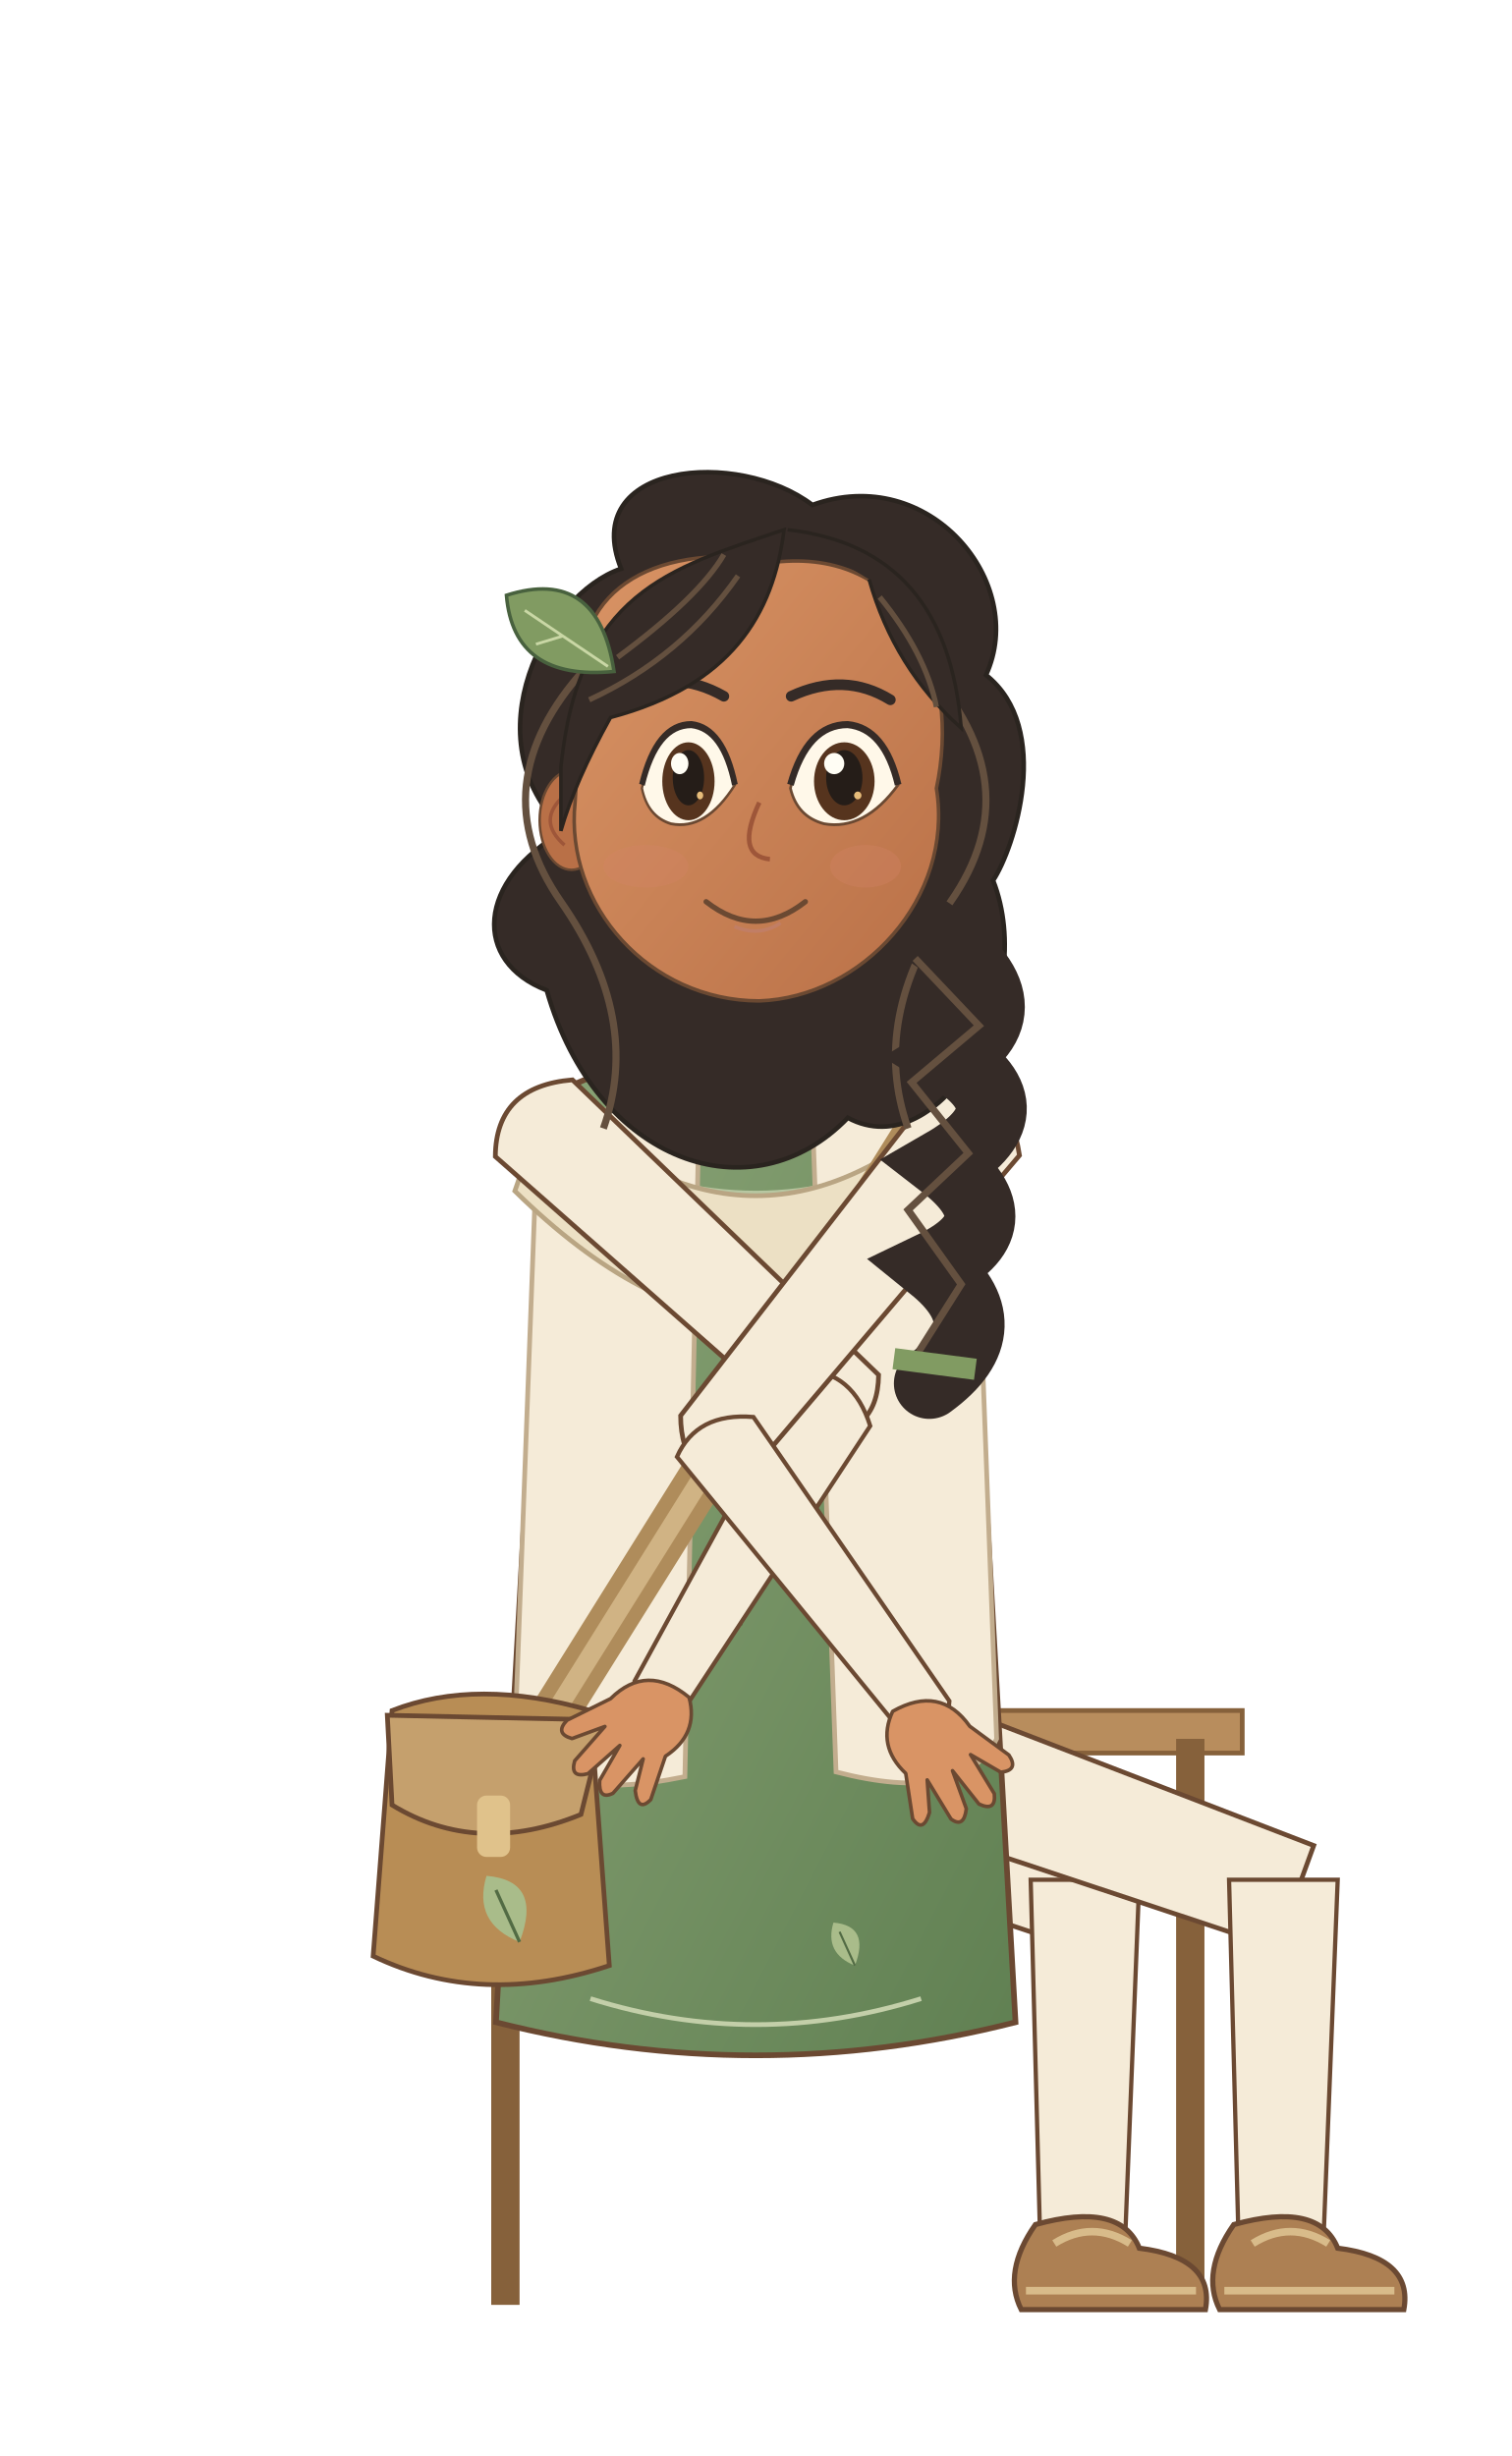
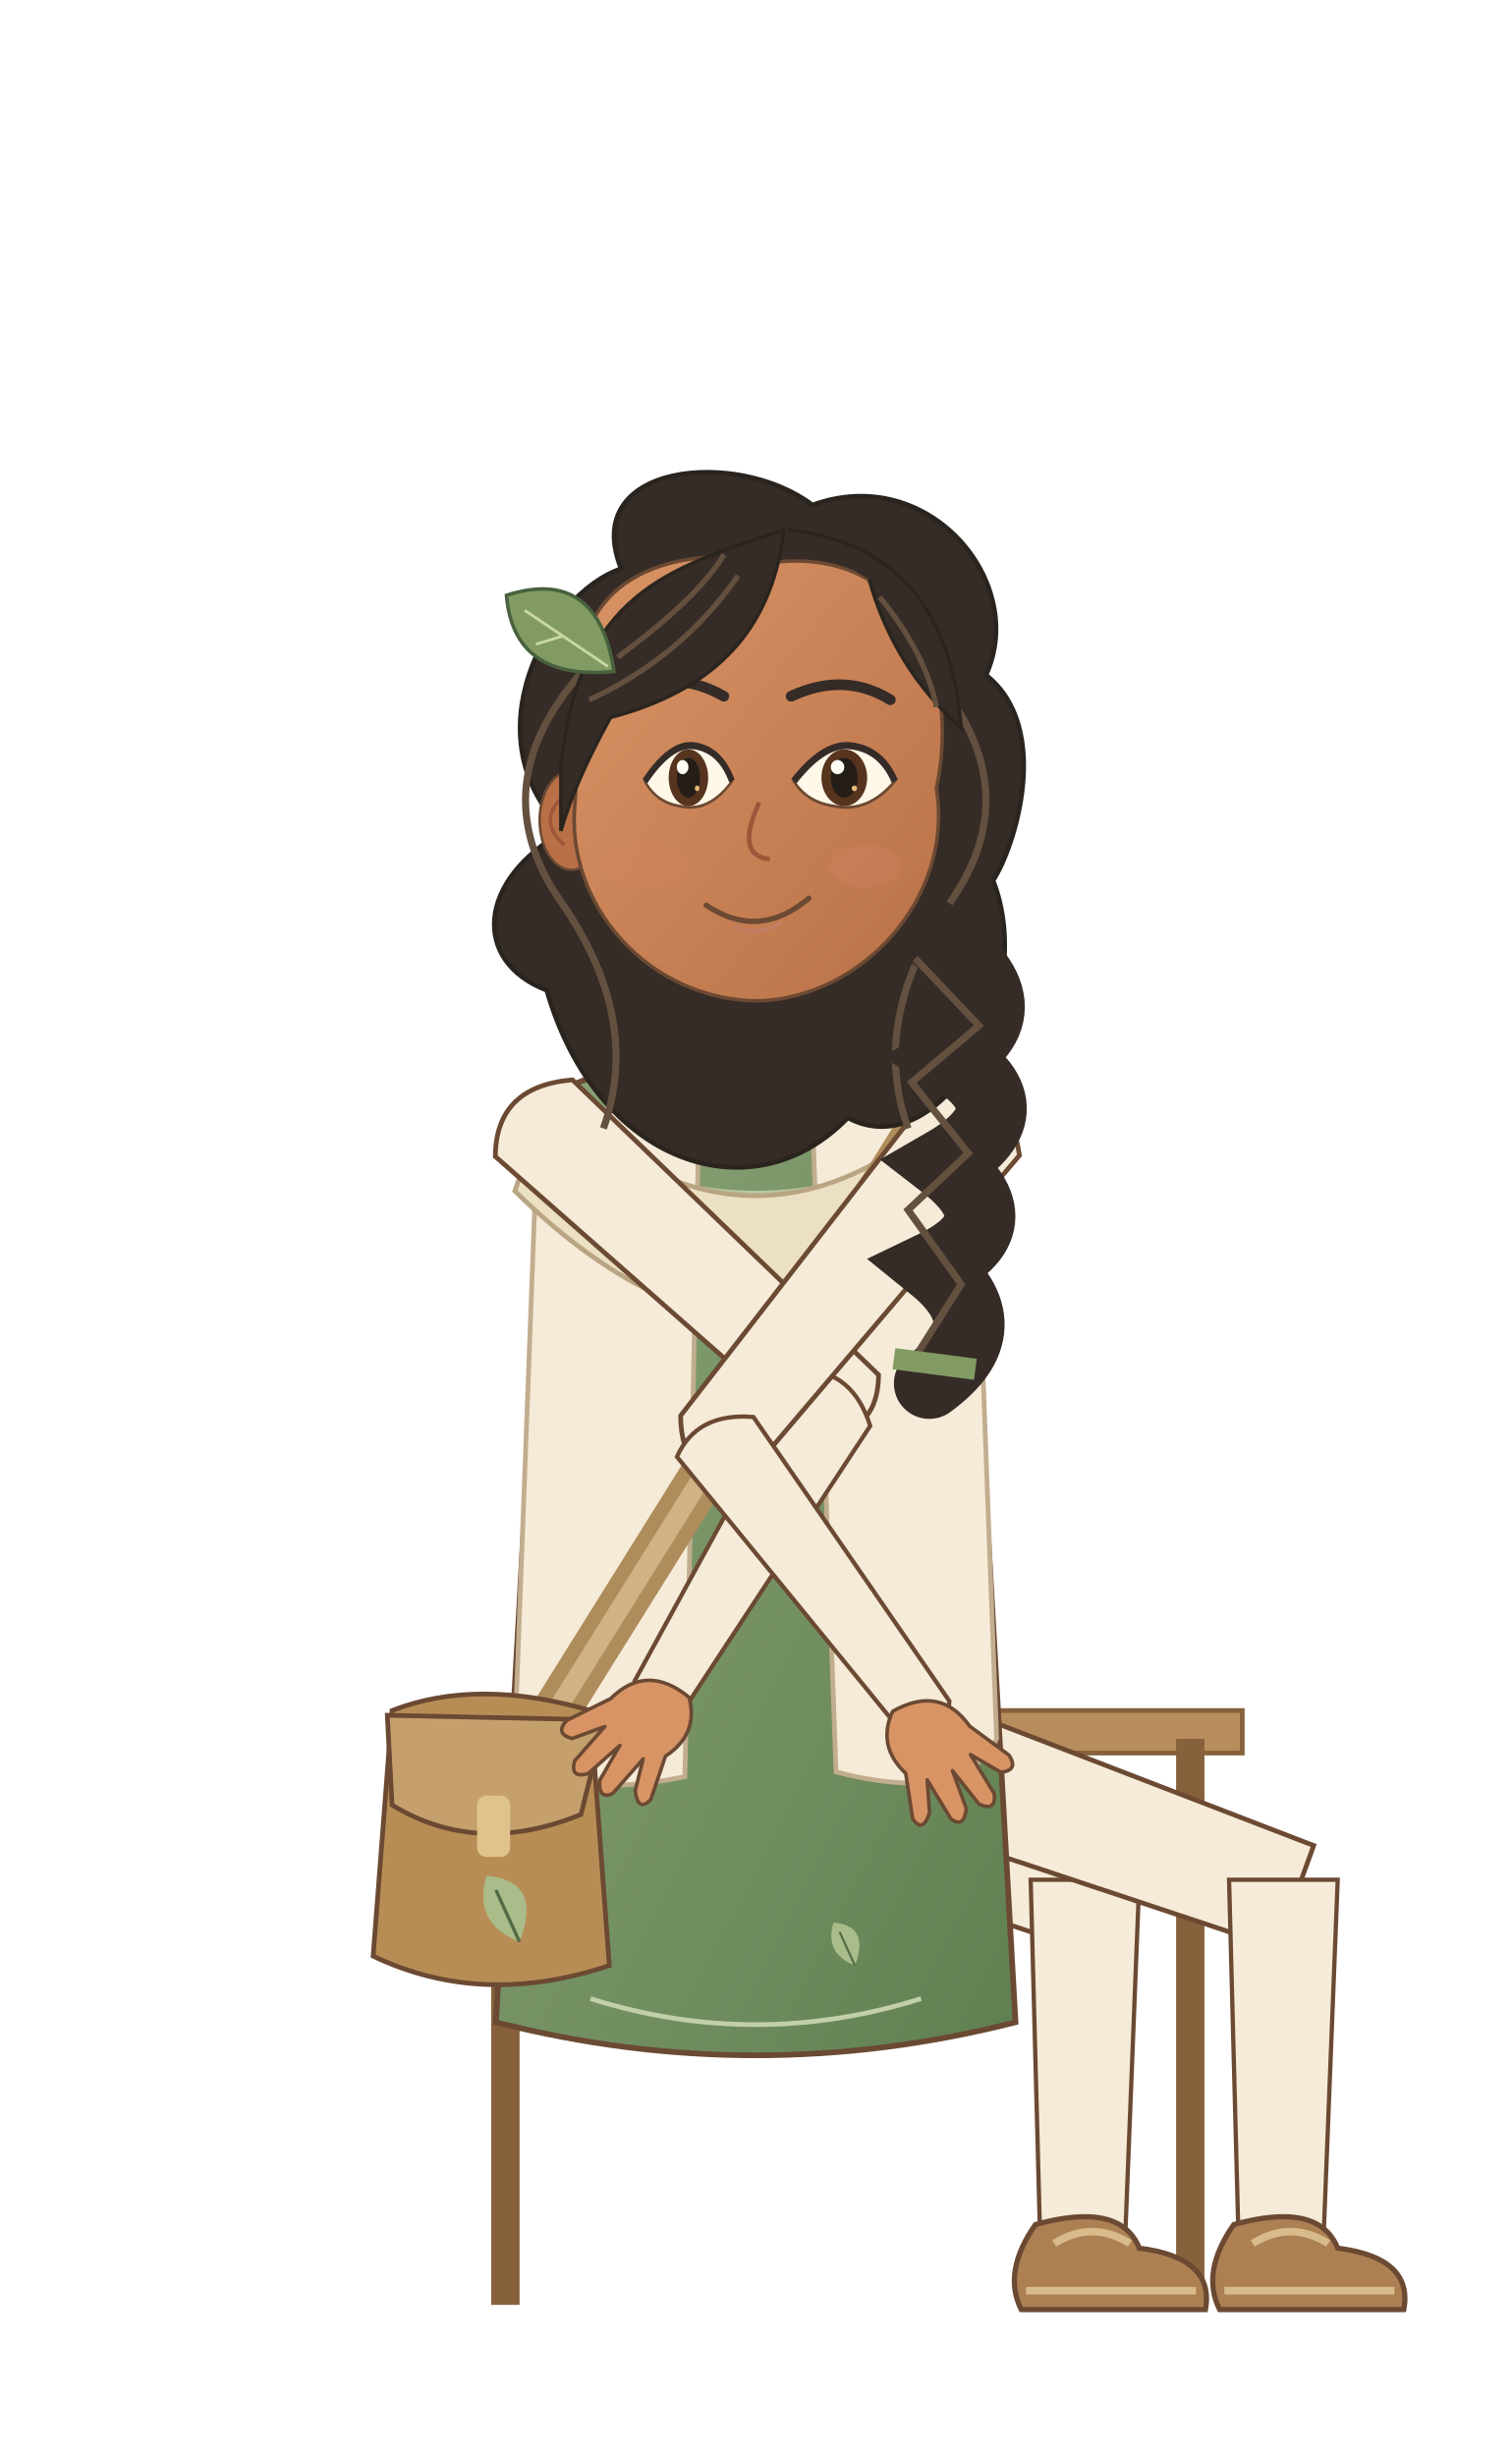
<svg xmlns="http://www.w3.org/2000/svg" width="320" height="520" viewBox="0 0 320 520" data-hrudhi-rig="hrudhi-pathfinder-cool-sitting-three-quarter-gentle" data-chapter="pathfinder" data-season="cool" data-state="sitting" role="img" aria-label="Hrudhi, Thoughtful Pathfinder, cool wardrobe, Sitting; draft character design">
  <defs>
    <linearGradient id="hrudhi-pathfinder-cool-sitting-three-quarter-gentle-skin" x1="0" y1="0" x2="1" y2="1">
      <stop stop-color="#D99465" />
      <stop offset="1" stop-color="#B97047" />
    </linearGradient>
    <linearGradient id="hrudhi-pathfinder-cool-sitting-three-quarter-gentle-cloth" x1="0" y1="0" x2="1" y2="1">
      <stop stop-color="#8CA578" />
      <stop offset="1" stop-color="#608052" />
    </linearGradient>
    <style>@keyframes hrudhi-pathfinder-cool-sitting-three-quarter-gentle-body{0%{transform:translate(0px,63.166px) rotate(0deg) scale(1,1)}50%{transform:translate(0px,62.066px) rotate(0deg) scale(1,1)}100%{transform:translate(0px,63.166px) rotate(0deg) scale(1,1)}}[data-hrudhi-rig="hrudhi-pathfinder-cool-sitting-three-quarter-gentle"] [data-part="body"]{animation:hrudhi-pathfinder-cool-sitting-three-quarter-gentle-body 3600ms linear 1 both}@keyframes hrudhi-pathfinder-cool-sitting-three-quarter-gentle-head{0%{transform:translate(0px,0px) rotate(0deg) scale(1,1)}50%{transform:translate(0px,0px) rotate(-1.2deg) scale(1,1)}100%{transform:translate(0px,0px) rotate(0deg) scale(1,1)}}[data-hrudhi-rig="hrudhi-pathfinder-cool-sitting-three-quarter-gentle"] [data-part="head"]{animation:hrudhi-pathfinder-cool-sitting-three-quarter-gentle-head 3600ms linear 1 both}@keyframes hrudhi-pathfinder-cool-sitting-three-quarter-gentle-blink{0%{opacity:0}32%{opacity:0}33.5%{opacity:1}36%{opacity:0}76%{opacity:0}77.5%{opacity:1}80%{opacity:0}100%{opacity:0}}[data-hrudhi-rig="hrudhi-pathfinder-cool-sitting-three-quarter-gentle"] [data-part="blink"]{animation:hrudhi-pathfinder-cool-sitting-three-quarter-gentle-blink 3600ms linear 1 both}@media(prefers-reduced-motion:reduce){[data-hrudhi-rig="hrudhi-pathfinder-cool-sitting-three-quarter-gentle"] [data-part="body"]{animation:none!important;opacity:1}[data-hrudhi-rig="hrudhi-pathfinder-cool-sitting-three-quarter-gentle"] [data-part="head"]{animation:none!important;opacity:1}[data-hrudhi-rig="hrudhi-pathfinder-cool-sitting-three-quarter-gentle"] [data-part="upperLeft"]{animation:none!important;transform:translate(0px,0px) rotate(-47.333deg) scale(1,1)}[data-hrudhi-rig="hrudhi-pathfinder-cool-sitting-three-quarter-gentle"] [data-part="lowerLeft"]{animation:none!important;transform:translate(0px,0px) rotate(78.284deg) scale(1,1)}[data-hrudhi-rig="hrudhi-pathfinder-cool-sitting-three-quarter-gentle"] [data-part="handLeft"]{animation:none!important;transform:translate(0px,0px) rotate(-0.951deg) scale(1,1)}[data-hrudhi-rig="hrudhi-pathfinder-cool-sitting-three-quarter-gentle"] [data-part="upperRight"]{animation:none!important;transform:translate(0px,0px) rotate(39.044deg) scale(1,1)}[data-hrudhi-rig="hrudhi-pathfinder-cool-sitting-three-quarter-gentle"] [data-part="lowerRight"]{animation:none!important;transform:translate(0px,0px) rotate(-75.997deg) scale(1,1)}[data-hrudhi-rig="hrudhi-pathfinder-cool-sitting-three-quarter-gentle"] [data-part="handRight"]{animation:none!important;transform:translate(0px,0px) rotate(16.953deg) scale(1,1)}[data-hrudhi-rig="hrudhi-pathfinder-cool-sitting-three-quarter-gentle"] [data-part="thighLeft"]{animation:none!important;transform:translate(0px,0px) rotate(-70deg) scale(1,1)}[data-hrudhi-rig="hrudhi-pathfinder-cool-sitting-three-quarter-gentle"] [data-part="shinLeft"]{animation:none!important;transform:translate(0px,0px) rotate(70deg) scale(1,1)}[data-hrudhi-rig="hrudhi-pathfinder-cool-sitting-three-quarter-gentle"] [data-part="footLeft"]{animation:none!important;transform:translate(0px,0px) rotate(0deg) scale(1,1)}[data-hrudhi-rig="hrudhi-pathfinder-cool-sitting-three-quarter-gentle"] [data-part="thighRight"]{animation:none!important;transform:translate(0px,0px) rotate(-70deg) scale(1,1)}[data-hrudhi-rig="hrudhi-pathfinder-cool-sitting-three-quarter-gentle"] [data-part="shinRight"]{animation:none!important;transform:translate(0px,0px) rotate(70deg) scale(1,1)}[data-hrudhi-rig="hrudhi-pathfinder-cool-sitting-three-quarter-gentle"] [data-part="footRight"]{animation:none!important;transform:translate(0px,0px) rotate(0deg) scale(1,1)}[data-hrudhi-rig="hrudhi-pathfinder-cool-sitting-three-quarter-gentle"] [data-part="can"]{animation:none!important;transform:translate(0px,0px) rotate(0deg) scale(1,1)}[data-hrudhi-rig="hrudhi-pathfinder-cool-sitting-three-quarter-gentle"] [data-part="water"]{animation:none!important;opacity:0}[data-hrudhi-rig="hrudhi-pathfinder-cool-sitting-three-quarter-gentle"] [data-part="page"]{animation:none!important;transform:translate(0px,0px) rotate(0deg) scale(1,1)}[data-hrudhi-rig="hrudhi-pathfinder-cool-sitting-three-quarter-gentle"] [data-part="blink"]{animation:none!important;opacity:0}[data-hrudhi-rig="hrudhi-pathfinder-cool-sitting-three-quarter-gentle"] [data-viseme]{animation:none!important;opacity:0}[data-hrudhi-rig="hrudhi-pathfinder-cool-sitting-three-quarter-gentle"] [data-viseme="rest"]{opacity:1}}</style>
  </defs>
  <g fill="#B88D5D" stroke="#86613B">
    <path d="M98 362.166H263V371.166H98Z" />
    <path d="M107 368.166V488M252 368.166V488" fill="none" stroke-width="6" />
  </g>
  <g transform="translate(0 63.16607) translate(160 305) rotate(0) scale(1 1) translate(-160 -305)" data-part="body" data-origin="160 305" style="transform-origin:160px 305px;transform:translate(0px,63.166px) rotate(0deg) scale(1,1);">
    <g transform="translate(0 0) translate(139 305) rotate(-70) scale(1 1) translate(-139 -305)" data-part="thighLeft" data-origin="139 305" style="transform-origin:139px 305px;transform:translate(0px,0px) rotate(-70deg) scale(1,1);">
      <path d="M125 297H153L151 404H128Z" fill="#F5EBD8" stroke="#6B4932" stroke-width="1" />
      <g transform="translate(0 0) translate(139 401) rotate(70) scale(1 1) translate(-139 -401)" data-part="shinLeft" data-origin="139 401" style="transform-origin:139px 401px;transform:translate(0px,0px) rotate(70deg) scale(1,1);">
        <path d="M128 398H151L148 474H130Z" fill="#F5EBD8" stroke="#6B4932" stroke-width=".9" />
        <g transform="translate(0 0) translate(139 473) rotate(0) scale(1 1) translate(-139 -473)" data-part="footLeft" data-origin="139 473" style="transform-origin:139px 473px;transform:translate(0px,0px) rotate(0deg) scale(1,1);">
          <path d="M129 471Q147 466 151 476Q167 478 165 489H126Q122 481 129 471Z" fill="#AD8053" stroke="#6B4932" stroke-width="1.1" />
          <path d="M127 485H163 M133 475Q141 470 149 475" fill="none" stroke="#D8BB8A" stroke-width="1.6" />
        </g>
      </g>
    </g>
    <g transform="translate(0 0) translate(181 305) rotate(-70) scale(1 1) translate(-181 -305)" data-part="thighRight" data-origin="181 305" style="transform-origin:181px 305px;transform:translate(0px,0px) rotate(-70deg) scale(1,1);">
      <path d="M167 297H195L193 404H170Z" fill="#F5EBD8" stroke="#6B4932" stroke-width="1" />
      <g transform="translate(0 0) translate(181 401) rotate(70) scale(1 1) translate(-181 -401)" data-part="shinRight" data-origin="181 401" style="transform-origin:181px 401px;transform:translate(0px,0px) rotate(70deg) scale(1,1);">
        <path d="M170 398H193L190 474H172Z" fill="#F5EBD8" stroke="#6B4932" stroke-width=".9" />
        <g transform="translate(0 0) translate(181 473) rotate(0) scale(1 1) translate(-181 -473)" data-part="footRight" data-origin="181 473" style="transform-origin:181px 473px;transform:translate(0px,0px) rotate(0deg) scale(1,1);">
          <path d="M171 471Q189 466 193 476Q209 478 207 489H168Q164 481 171 471Z" fill="#AD8053" stroke="#6B4932" stroke-width="1.1" />
          <path d="M169 485H205 M175 475Q183 470 191 475" fill="none" stroke="#D8BB8A" stroke-width="1.6" />
        </g>
      </g>
    </g>
    <path d="M146 134.65H174V186Q160 194 146 186Z" fill="#D99465" stroke="#6B4932" stroke-width=".8" />
    <path d="M116 169Q160 147 204 169L215 365Q160 379 105 365Z" fill="url(#hrudhi-pathfinder-cool-sitting-three-quarter-gentle-cloth)" stroke="#6B4932" stroke-width="1.2" />
    <path d="M123 180Q160 199 197 180" fill="none" stroke="#B7C7A1" stroke-width="1.1" />
    <path d="M114 171L148 173L145 313Q116 319 109 305Z M206 171L172 173L177 312Q204 319 211 305Z" fill="#F5EBD8" stroke="#C2AD8E" />
    <path d="M116 169Q160 211 204 169L210 193Q163 242 109 189Z" fill="#ECE0C4" stroke="#B9A583" />
    <path d="M125 360Q160 371 195 360" stroke="#C3CFA9" stroke-width="1" fill="none" />
    <g transform="translate(157 281) scale(0.8)">
      <path d="M0 0Q-10-4-7-14Q5-13 0 0Z" fill="#A9BC8A" />
      <path d="M0 0L-5-11" stroke="#526B44" stroke-width=".7" />
    </g>
    <g transform="translate(181 353) scale(0.65)">
      <path d="M0 0Q-10-4-7-14Q5-13 0 0Z" fill="#A9BC8A" />
      <path d="M0 0L-5-11" stroke="#526B44" stroke-width=".7" />
    </g>
    <path d="M194 177L109 313" stroke="#AF8C5B" stroke-width="10" />
    <path d="M194 177L109 313" stroke="#D0B384" stroke-width="4" />
    <g transform="translate(100 299)">
      <path d="M-17 0Q1-7 25 0L29 54Q2 63-21 52Z" fill="#B88D55" stroke="#6B4932" />
      <path d="M-18 1L28 2L23 22Q1 31-17 20Z" fill="#C5A06D" stroke="#6B4932" />
      <rect x="1" y="18" width="7" height="13" rx="2" fill="#E0C28B" />
      <g transform="translate(10 49) scale(1)">
        <path d="M0 0Q-10-4-7-14Q5-13 0 0Z" fill="#A9BC8A" />
        <path d="M0 0L-5-11" stroke="#526B44" stroke-width=".7" />
      </g>
    </g>
    <g transform="translate(0 0) translate(116 177) rotate(-47.333) scale(1 1) translate(-116 -177)" data-part="upperLeft" data-origin="116 177" style="transform-origin:116px 177px;transform:translate(0px,0px) rotate(-47.333deg) scale(1,1);">
      <path d="M105 172Q116 162 128 173L126 263Q116 272 107 261Z" fill="#F5EBD8" stroke="#6B4932" stroke-width="1" />
      <g transform="translate(0 0) translate(116 260) rotate(78.284) scale(1 1) translate(-116 -260)" data-part="lowerLeft" data-origin="116 260" style="transform-origin:116px 260px;transform:translate(0px,0px) rotate(78.284deg) scale(1,1);">
        <path d="M107 258Q116 253 125 261L122 334Q116 341 110 333Z" fill="#F5EBD8" stroke="#6B4932" stroke-width=".9" />
        <g transform="translate(0 0) translate(116 332) rotate(-0.951) scale(1 1) translate(-116 -332)" data-part="handLeft" data-origin="116 332" style="transform-origin:116px 332px;transform:translate(0px,0px) rotate(-0.951deg) scale(1,1);">
          <g transform="translate(116 332) scale(-0.95 0.95)" fill="#D99465" stroke="#6B4932" stroke-width=".8" stroke-linejoin="round">
            <path d="M-6-2Q-12 4-8 12L-10 22Q-9 26-6 22L-4 15L-2 25Q0 28 2 24L2 15L5 24Q8 27 9 23L7 13L12 19Q16 20 15 16L9 7Q6-4-6-2Z" />
          </g>
        </g>
      </g>
    </g>
    <g transform="translate(0 0) translate(204 177) rotate(39.044) scale(1 1) translate(-204 -177)" data-part="upperRight" data-origin="204 177" style="transform-origin:204px 177px;transform:translate(0px,0px) rotate(39.044deg) scale(1,1);">
      <path d="M193 172Q204 162 216 173L214 263Q204 272 195 261Z" fill="#F5EBD8" stroke="#6B4932" stroke-width="1" />
      <g transform="translate(0 0) translate(204 260) rotate(-75.997) scale(1 1) translate(-204 -260)" data-part="lowerRight" data-origin="204 260" style="transform-origin:204px 260px;transform:translate(0px,0px) rotate(-75.997deg) scale(1,1);">
        <path d="M195 258Q204 253 213 261L210 334Q204 341 198 333Z" fill="#F5EBD8" stroke="#6B4932" stroke-width=".9" />
        <g transform="translate(0 0) translate(204 332) rotate(16.953) scale(1 1) translate(-204 -332)" data-part="handRight" data-origin="204 332" style="transform-origin:204px 332px;transform:translate(0px,0px) rotate(16.953deg) scale(1,1);">
          <g transform="translate(204 332) scale(0.95 0.95)" fill="#D99465" stroke="#6B4932" stroke-width=".8" stroke-linejoin="round">
            <path d="M-6-2Q-12 4-8 12L-10 22Q-9 26-6 22L-4 15L-2 25Q0 28 2 24L2 15L5 24Q8 27 9 23L7 13L12 19Q16 20 15 16L9 7Q6-4-6-2Z" />
          </g>
        </g>
      </g>
    </g>
    <g transform="translate(0 0) translate(160 100) rotate(0) scale(1 1) translate(-160 -100)" data-part="head" data-origin="160 100" style="transform-origin:160px 100px;transform:translate(0px,0px) rotate(0deg) scale(1,1);">
      <g transform="translate(160 100) scale(0.75)">
        <path d="M-54 17C-81-9-59-50-38-57C-50-87-5-91 16-75C49-87 77-53 65-27C84-12 73 22 67 31C80 64 52 112 26 98C-1 126-45 111-59 62C-80 54-79 31-54 17Z" fill="#352B27" stroke="#2A241F" stroke-width="1.3" />
        <path d="M-48-29Q-78 4 -55 37T-43 101" stroke="#64503F" stroke-width="2" fill="none" />
        <path d="M48-29Q78 4 55 37T43 101" stroke="#64503F" stroke-width="2" fill="none" />
        <path d="M48 45Q80 66 55 81Q79 96 53 111Q75 128 50 140Q71 157 49 173" stroke="#352B27" stroke-width="20" stroke-linecap="round" fill="none" />
        <path d="M45 53l18 19-19 16 16 20-17 16 15 21-12 19" stroke="#64503F" stroke-width="2" fill="none" />
        <path d="M39 166l23 3" stroke="#819B62" stroke-width="6" />
        <ellipse cx="-52" cy="14" rx="9" ry="14" fill="#B97047" stroke="#6B4932" stroke-width=".7" />
        <path d="M-54 7q-8 7 0 14" stroke="#9E5639" fill="none" />
        <path d="M-49-23C-52-52-27-65 7-59C43-62 58-28 51 5C56 36 30 64 1 65C-30 65-54 38-51 9Z" fill="url(#hrudhi-pathfinder-cool-sitting-three-quarter-gentle-skin)" stroke="#6B4932" stroke-width="1" />
        <ellipse cx="-31" cy="27" rx="12" ry="6" fill="#D58368" opacity=".3" />
        <ellipse cx="31" cy="27" rx="10" ry="6" fill="#D58368" opacity=".3" />
        <g transform="translate(-19 0) scale(0.82 1)">
-           <path d="M-16 5Q-12-13 0-13Q12-13 16 4Q6 17-6 15Q-14 13-16 5Z" fill="#FFF8E9" stroke="#6B4932" stroke-width=".8" />
-           <ellipse cy="3" rx="9" ry="11" fill="#56341E" />
-           <ellipse cy="2" rx="5.4" ry="7.8" fill="#251D18" />
-           <circle cx="-3" cy="-2" r="3" fill="#FFFDF4" />
-           <circle cx="4" cy="7" r="1.1" fill="#E6BC7A" />
-           <path d="M-16 4Q-11-13 1-13Q12-12 16 4" stroke="#352B27" stroke-width="2" fill="none" />
+           <path d="M-15 3Q-6-8 2-7Q11-6 15 3Q7 12-3 10Q-11 9-15 3Z" fill="#FFF8E9" stroke="#6B4932" stroke-width=".8" />
+           <ellipse cy="2" rx="6.8" ry="8" fill="#56341E" />
+           <ellipse cy="2" rx="4" ry="5.6" fill="#251D18" />
+           <circle cx="-2" cy="-1" r="2" fill="#FFFDF4" />
+           <circle cx="3" cy="5" r=".8" fill="#E6BC7A" />
+           <path d="M-15 3Q-6-8 2-7Q11-6 15 3" stroke="#352B27" stroke-width="2" fill="none" />
        </g>
        <g transform="translate(25 0) scale(0.95 1)">
-           <path d="M-16 5Q-12-13 0-13Q12-13 16 4Q6 17-6 15Q-14 13-16 5Z" fill="#FFF8E9" stroke="#6B4932" stroke-width=".8" />
-           <ellipse cy="3" rx="9" ry="11" fill="#56341E" />
-           <ellipse cy="2" rx="5.4" ry="7.8" fill="#251D18" />
-           <circle cx="-3" cy="-2" r="3" fill="#FFFDF4" />
-           <circle cx="4" cy="7" r="1.1" fill="#E6BC7A" />
-           <path d="M-16 4Q-11-13 1-13Q12-12 16 4" stroke="#352B27" stroke-width="2" fill="none" />
+           <path d="M-15 3Q-6-8 2-7Q11-6 15 3Q7 12-3 10Q-11 9-15 3Z" fill="#FFF8E9" stroke="#6B4932" stroke-width=".8" />
+           <ellipse cy="2" rx="6.8" ry="8" fill="#56341E" />
+           <ellipse cy="2" rx="4" ry="5.6" fill="#251D18" />
+           <circle cx="-2" cy="-1" r="2" fill="#FFFDF4" />
+           <circle cx="3" cy="5" r=".8" fill="#E6BC7A" />
+           <path d="M-15 3Q-6-8 2-7Q11-6 15 3" stroke="#352B27" stroke-width="2" fill="none" />
        </g>
        <path d="M-38 -22Q-23 -29 -9 -21 M10 -21Q25 -28 38 -20" stroke="#352B27" stroke-width="3" stroke-linecap="round" fill="none" />
        <path d="M1 9q-7 15 3 16" stroke="#9E5639" stroke-width="1.3" fill="none" />
        <g transform="translate(0 0)">
          <g data-viseme="rest" style="opacity:1">
-             <path d="M-14 37Q0 48 14 37" stroke="#6B4932" stroke-width="1.5" stroke-linecap="round" fill="none" />
+             <path d="M-14 38Q1 48 15 36" stroke="#6B4932" stroke-width="1.5" stroke-linecap="round" fill="none" />
            <path d="M-6 44Q1 47 7 43" stroke="#C17E65" fill="none" />
          </g>
          <g data-viseme="A" style="opacity:0">
            <ellipse cy="42" rx="10" ry="11" fill="#783D34" />
            <path d="M-6 48Q0 44 6 48" stroke="#D79080" stroke-width="3" fill="none" />
          </g>
          <g data-viseme="E" style="opacity:0">
            <ellipse cy="41" rx="13" ry="7" fill="#783D34" />
            <path d="M-8 37H8" stroke="#FFF4DE" stroke-width="3" />
          </g>
          <g data-viseme="O" style="opacity:0">
            <ellipse cy="42" rx="7" ry="10" fill="#783D34" />
          </g>
          <g data-viseme="U" style="opacity:0">
            <ellipse cy="42" rx="5.5" ry="8" fill="#783D34" />
          </g>
          <g data-viseme="M" style="opacity:0">
            <path d="M-12 41Q0 44 12 41" stroke="#6B4932" stroke-width="1.5" stroke-linecap="round" fill="none" />
          </g>
          <g data-viseme="F" style="opacity:0">
            <path d="M-11 38Q0 33 11 38L7 44Q0 49-7 44Z" fill="#A65D51" />
            <path d="M-7 37H7" stroke="#FFF4DE" stroke-width="3" />
          </g>
          <g data-viseme="L" style="opacity:0">
            <ellipse cy="41" rx="10" ry="8" fill="#783D34" />
            <path d="M-5 43Q0 34 5 43" fill="#D99483" />
          </g>
        </g>
        <g data-part="blink" style="opacity:0">
          <path d="M-40 4Q-23 19-7 4V-15H-40Z M7 4Q23 19 40 4V-15H7Z" fill="#D99465" />
          <path d="M-37 5q14 10 28 0 M10 5q14 10 27 0" stroke="#352B27" fill="none" />
        </g>
        <path d="M-55-1C-50-50-25-57 8-68C5-44-7-24-41-15Q-51 3-55 17Z M9-68Q54-63 58-12Q39-29 32-54" fill="#352B27" stroke="#2A241F" stroke-width="1" />
        <path d="M-47-20Q-21-32-5-55 M-39-32Q-16-49-9-61 M35-49Q48-33 51-18" stroke="#64503F" stroke-width="1.5" fill="none" />
        <g transform="translate(-40 -28) rotate(-24)">
          <path d="M0 0Q-27-9-19-32Q8-29 0 0Z" fill="#819B62" stroke="#48613E" />
          <path d="M-1-2L-16-26M-9-15l-8-1" stroke="#C9D7A5" stroke-width=".8" />
        </g>
      </g>
    </g>
  </g>
</svg>
